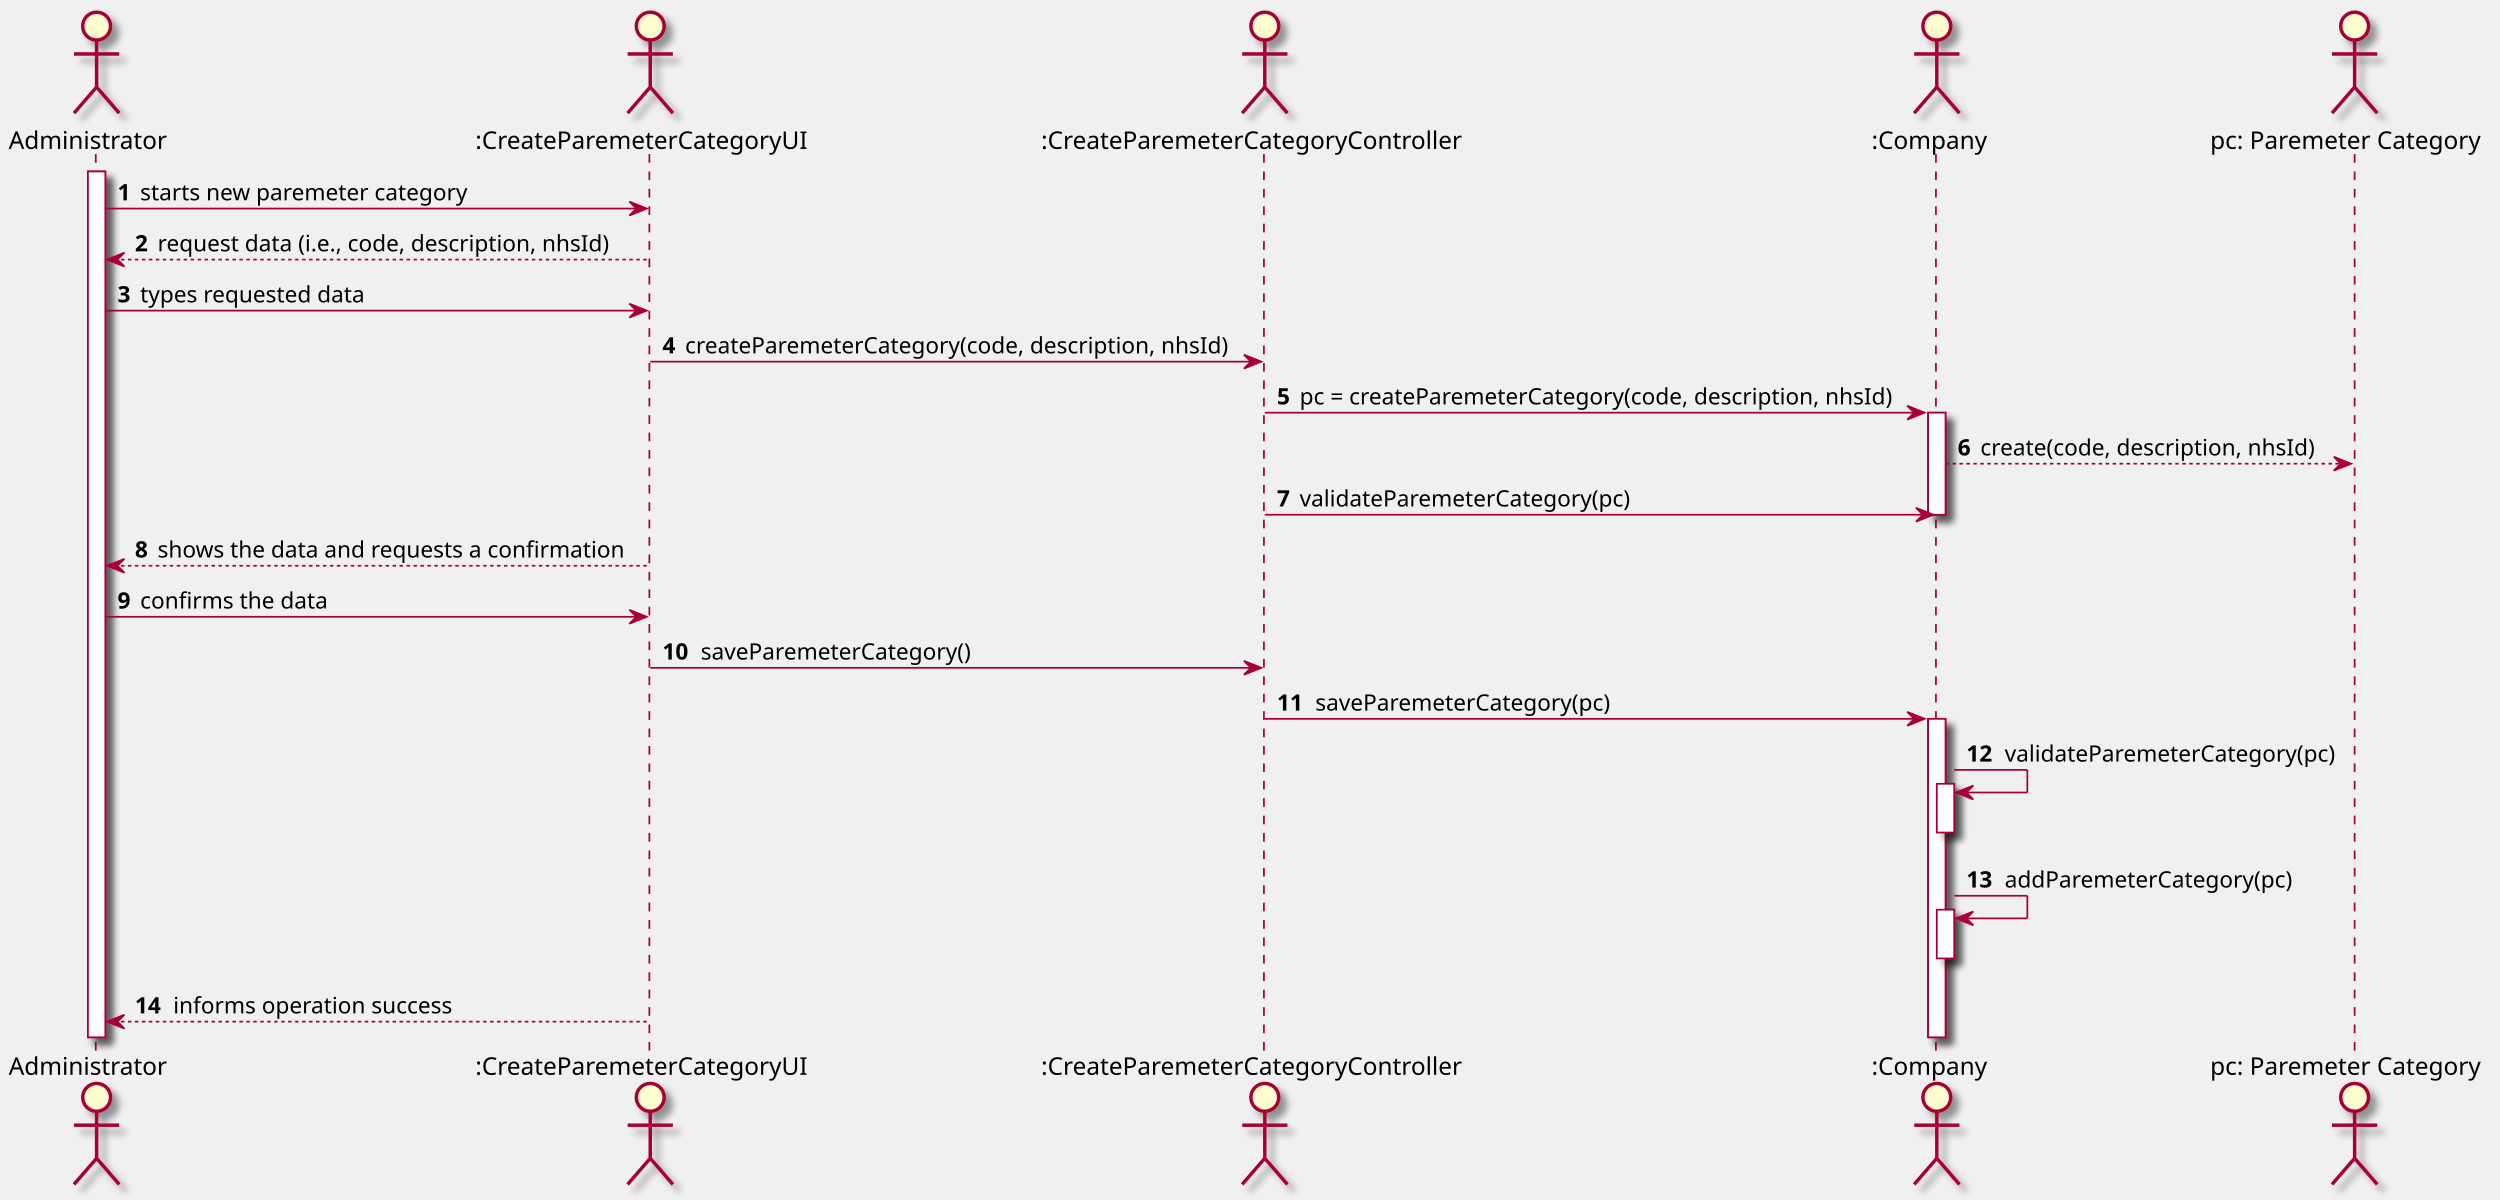
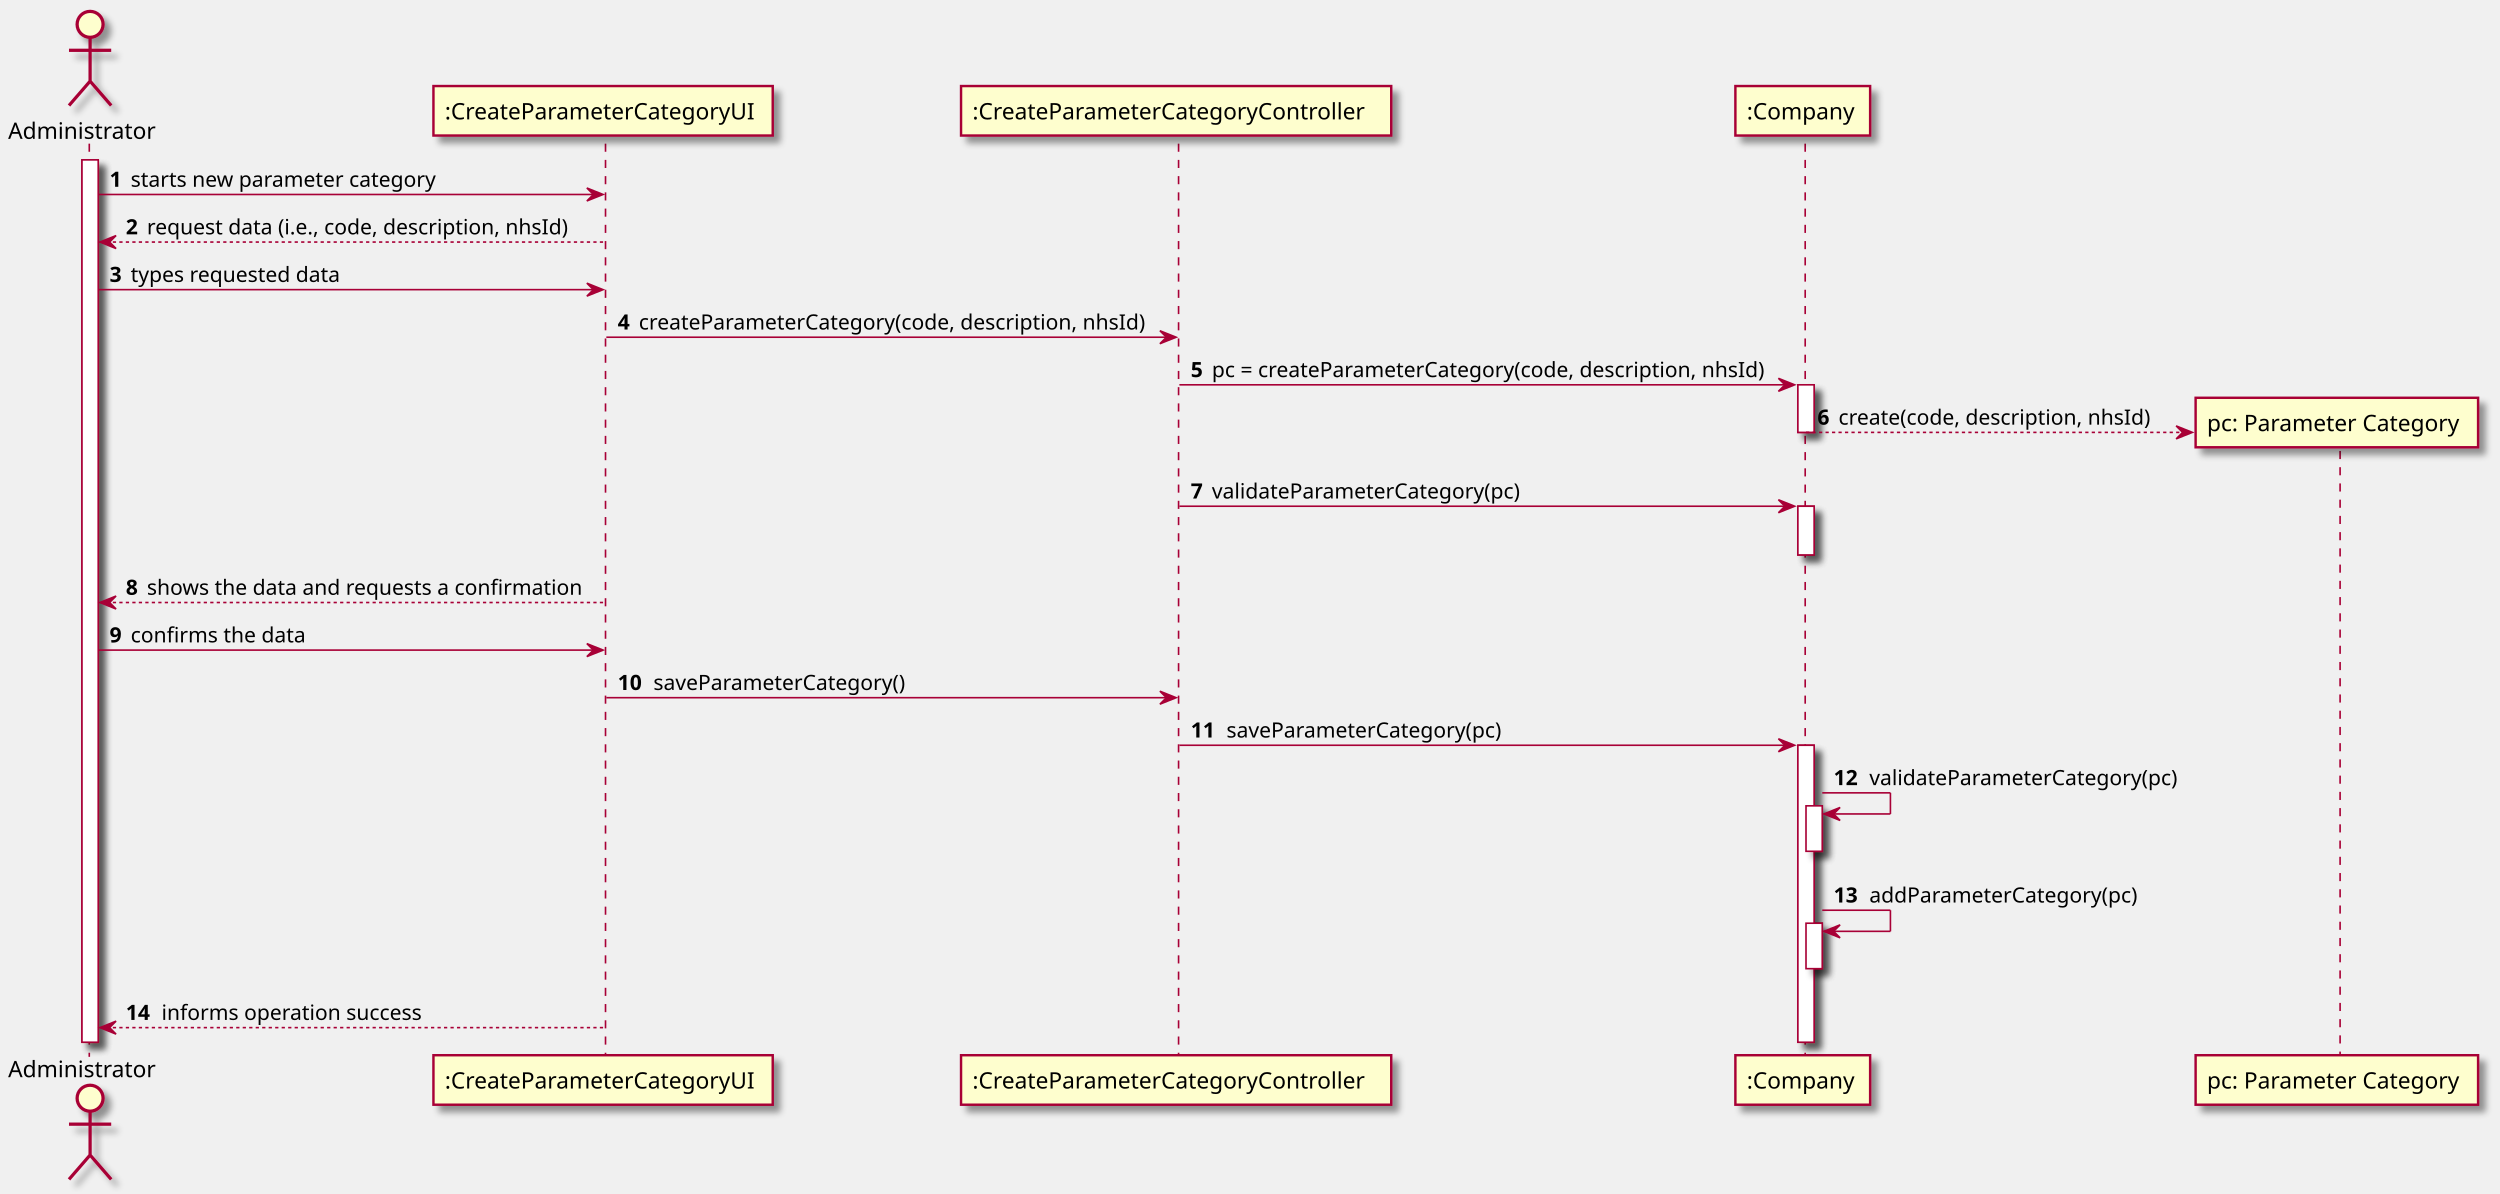
- <svg xmlns="http://www.w3.org/2000/svg" contentScriptType="application/ecmascript" contentStyleType="text/css" height="689px" preserveAspectRatio="none" style="width:1436px;height:689px;" version="1.1" viewBox="0 0 1436 689" width="1436px" zoomAndPan="magnify">
+ <svg xmlns="http://www.w3.org/2000/svg" contentScriptType="application/ecmascript" contentStyleType="text/css" height="735px" preserveAspectRatio="none" style="width:1540px;height:735px;" version="1.1" viewBox="0 0 1540 735" width="1540px" zoomAndPan="magnify">
  <defs>
-     <filter height="300%" id="f1d1n74anvupgg" width="300%" x="-1" y="-1">
+     <filter height="300%" id="f1xezpooklu6jq" width="300%" x="-1" y="-1">
      <feGaussianBlur result="blurOut" stdDeviation="2.0" />
      <feColorMatrix in="blurOut" result="blurOut2" type="matrix" values="0 0 0 0 0 0 0 0 0 0 0 0 0 0 0 0 0 0 .4 0" />
      <feOffset dx="4.0" dy="4.0" in="blurOut2" result="blurOut3" />
      <feBlend in="SourceGraphic" in2="blurOut3" mode="normal" />
    </filter>
  </defs>
  <g>
-     <rect fill="#FFFFFF" filter="url(#f1d1n74anvupgg)" height="497.348" style="stroke:#A80036;stroke-width:1.0;" width="10" x="50.5" y="98.488" />
-     <rect fill="#FFFFFF" filter="url(#f1d1n74anvupgg)" height="58.621" style="stroke:#A80036;stroke-width:1.0;" width="10" x="1107.5" y="237.041" />
-     <rect fill="#FFFFFF" filter="url(#f1d1n74anvupgg)" height="182.932" style="stroke:#A80036;stroke-width:1.0;" width="10" x="1107.5" y="412.904" />
-     <rect fill="#FFFFFF" filter="url(#f1d1n74anvupgg)" height="28" style="stroke:#A80036;stroke-width:1.0;" width="10" x="1112.5" y="450.215" />
-     <rect fill="#FFFFFF" filter="url(#f1d1n74anvupgg)" height="28" style="stroke:#A80036;stroke-width:1.0;" width="10" x="1112.5" y="522.525" />
-     <line style="stroke:#A80036;stroke-width:1.0;stroke-dasharray:5.0,5.0;" x1="55" x2="55" y1="88.488" y2="604.836" />
-     <line style="stroke:#A80036;stroke-width:1.0;stroke-dasharray:5.0,5.0;" x1="373" x2="373" y1="88.488" y2="604.836" />
-     <line style="stroke:#A80036;stroke-width:1.0;stroke-dasharray:5.0,5.0;" x1="726" x2="726" y1="88.488" y2="604.836" />
-     <line style="stroke:#A80036;stroke-width:1.0;stroke-dasharray:5.0,5.0;" x1="1112" x2="1112" y1="88.488" y2="604.836" />
-     <line style="stroke:#A80036;stroke-width:1.0;stroke-dasharray:5.0,5.0;" x1="1352.5" x2="1352.5" y1="88.488" y2="604.836" />
+     <rect fill="#FFFFFF" filter="url(#f1xezpooklu6jq)" height="543.525" style="stroke:#A80036;stroke-width:1.0;" width="10" x="50.5" y="98.488" />
+     <rect fill="#FFFFFF" filter="url(#f1xezpooklu6jq)" height="29.311" style="stroke:#A80036;stroke-width:1.0;" width="10" x="1107.5" y="237.041" />
+     <rect fill="#FFFFFF" filter="url(#f1xezpooklu6jq)" height="30" style="stroke:#A80036;stroke-width:1.0;" width="10" x="1107.5" y="311.84" />
+     <rect fill="#FFFFFF" filter="url(#f1xezpooklu6jq)" height="182.932" style="stroke:#A80036;stroke-width:1.0;" width="10" x="1107.5" y="459.082" />
+     <rect fill="#FFFFFF" filter="url(#f1xezpooklu6jq)" height="28" style="stroke:#A80036;stroke-width:1.0;" width="10" x="1112.5" y="496.393" />
+     <rect fill="#FFFFFF" filter="url(#f1xezpooklu6jq)" height="28" style="stroke:#A80036;stroke-width:1.0;" width="10" x="1112.5" y="568.703" />
+     <line style="stroke:#A80036;stroke-width:1.0;stroke-dasharray:5.0,5.0;" x1="55" x2="55" y1="88.488" y2="651.014" />
+     <line style="stroke:#A80036;stroke-width:1.0;stroke-dasharray:5.0,5.0;" x1="373" x2="373" y1="88.488" y2="651.014" />
+     <line style="stroke:#A80036;stroke-width:1.0;stroke-dasharray:5.0,5.0;" x1="726" x2="726" y1="88.488" y2="651.014" />
+     <line style="stroke:#A80036;stroke-width:1.0;stroke-dasharray:5.0,5.0;" x1="1112" x2="1112" y1="88.488" y2="651.014" />
+     <line style="stroke:#A80036;stroke-width:1.0;stroke-dasharray:5.0,5.0;" x1="1441.5" x2="1441.5" y1="277.785" y2="651.014" />
    <text fill="#000000" font-family="sans-serif" font-size="14" lengthAdjust="spacing" textLength="95" x="5" y="85.535">Administrator</text>
-     <ellipse cx="55.5" cy="15" fill="#FEFECE" filter="url(#f1d1n74anvupgg)" rx="8" ry="8" style="stroke:#A80036;stroke-width:2.0;" />
-     <path d="M55.5,23 L55.5,50 M42.5,31 L68.5,31 M55.5,50 L42.5,65 M55.5,50 L68.5,65 " fill="none" filter="url(#f1d1n74anvupgg)" style="stroke:#A80036;stroke-width:2.0;" />
-     <text fill="#000000" font-family="sans-serif" font-size="14" lengthAdjust="spacing" textLength="95" x="5" y="617.371">Administrator</text>
-     <ellipse cx="55.5" cy="630.324" fill="#FEFECE" filter="url(#f1d1n74anvupgg)" rx="8" ry="8" style="stroke:#A80036;stroke-width:2.0;" />
-     <path d="M55.5,638.324 L55.5,665.324 M42.5,646.324 L68.5,646.324 M55.5,665.324 L42.5,680.324 M55.5,665.324 L68.5,680.324 " fill="none" filter="url(#f1d1n74anvupgg)" style="stroke:#A80036;stroke-width:2.0;" />
-     <text fill="#000000" font-family="sans-serif" font-size="14" lengthAdjust="spacing" textLength="195" x="273" y="85.535">:CreateParemeterCategoryUI</text>
-     <ellipse cx="373.5" cy="15" fill="#FEFECE" filter="url(#f1d1n74anvupgg)" rx="8" ry="8" style="stroke:#A80036;stroke-width:2.0;" />
-     <path d="M373.5,23 L373.5,50 M360.5,31 L386.5,31 M373.5,50 L360.5,65 M373.5,50 L386.5,65 " fill="none" filter="url(#f1d1n74anvupgg)" style="stroke:#A80036;stroke-width:2.0;" />
-     <text fill="#000000" font-family="sans-serif" font-size="14" lengthAdjust="spacing" textLength="195" x="273" y="617.371">:CreateParemeterCategoryUI</text>
-     <ellipse cx="373.5" cy="630.324" fill="#FEFECE" filter="url(#f1d1n74anvupgg)" rx="8" ry="8" style="stroke:#A80036;stroke-width:2.0;" />
-     <path d="M373.5,638.324 L373.5,665.324 M360.5,646.324 L386.5,646.324 M373.5,665.324 L360.5,680.324 M373.5,665.324 L386.5,680.324 " fill="none" filter="url(#f1d1n74anvupgg)" style="stroke:#A80036;stroke-width:2.0;" />
-     <text fill="#000000" font-family="sans-serif" font-size="14" lengthAdjust="spacing" textLength="251" x="598" y="85.535">:CreateParemeterCategoryController</text>
-     <ellipse cx="726.5" cy="15" fill="#FEFECE" filter="url(#f1d1n74anvupgg)" rx="8" ry="8" style="stroke:#A80036;stroke-width:2.0;" />
-     <path d="M726.5,23 L726.5,50 M713.5,31 L739.5,31 M726.5,50 L713.5,65 M726.5,50 L739.5,65 " fill="none" filter="url(#f1d1n74anvupgg)" style="stroke:#A80036;stroke-width:2.0;" />
-     <text fill="#000000" font-family="sans-serif" font-size="14" lengthAdjust="spacing" textLength="251" x="598" y="617.371">:CreateParemeterCategoryController</text>
-     <ellipse cx="726.5" cy="630.324" fill="#FEFECE" filter="url(#f1d1n74anvupgg)" rx="8" ry="8" style="stroke:#A80036;stroke-width:2.0;" />
-     <path d="M726.5,638.324 L726.5,665.324 M713.5,646.324 L739.5,646.324 M726.5,665.324 L713.5,680.324 M726.5,665.324 L739.5,680.324 " fill="none" filter="url(#f1d1n74anvupgg)" style="stroke:#A80036;stroke-width:2.0;" />
-     <text fill="#000000" font-family="sans-serif" font-size="14" lengthAdjust="spacing" textLength="69" x="1075" y="85.535">:Company</text>
-     <ellipse cx="1112.5" cy="15" fill="#FEFECE" filter="url(#f1d1n74anvupgg)" rx="8" ry="8" style="stroke:#A80036;stroke-width:2.0;" />
-     <path d="M1112.5,23 L1112.5,50 M1099.5,31 L1125.5,31 M1112.5,50 L1099.5,65 M1112.5,50 L1125.5,65 " fill="none" filter="url(#f1d1n74anvupgg)" style="stroke:#A80036;stroke-width:2.0;" />
-     <text fill="#000000" font-family="sans-serif" font-size="14" lengthAdjust="spacing" textLength="69" x="1075" y="617.371">:Company</text>
-     <ellipse cx="1112.5" cy="630.324" fill="#FEFECE" filter="url(#f1d1n74anvupgg)" rx="8" ry="8" style="stroke:#A80036;stroke-width:2.0;" />
-     <path d="M1112.5,638.324 L1112.5,665.324 M1099.5,646.324 L1125.5,646.324 M1112.5,665.324 L1099.5,680.324 M1112.5,665.324 L1125.5,680.324 " fill="none" filter="url(#f1d1n74anvupgg)" style="stroke:#A80036;stroke-width:2.0;" />
-     <text fill="#000000" font-family="sans-serif" font-size="14" lengthAdjust="spacing" textLength="160" x="1269.5" y="85.535">pc: Paremeter Category</text>
-     <ellipse cx="1352.5" cy="15" fill="#FEFECE" filter="url(#f1d1n74anvupgg)" rx="8" ry="8" style="stroke:#A80036;stroke-width:2.0;" />
-     <path d="M1352.5,23 L1352.5,50 M1339.5,31 L1365.5,31 M1352.5,50 L1339.5,65 M1352.5,50 L1365.5,65 " fill="none" filter="url(#f1d1n74anvupgg)" style="stroke:#A80036;stroke-width:2.0;" />
-     <text fill="#000000" font-family="sans-serif" font-size="14" lengthAdjust="spacing" textLength="160" x="1269.5" y="617.371">pc: Paremeter Category</text>
-     <ellipse cx="1352.5" cy="630.324" fill="#FEFECE" filter="url(#f1d1n74anvupgg)" rx="8" ry="8" style="stroke:#A80036;stroke-width:2.0;" />
-     <path d="M1352.5,638.324 L1352.5,665.324 M1339.5,646.324 L1365.5,646.324 M1352.5,665.324 L1339.5,680.324 M1352.5,665.324 L1365.5,680.324 " fill="none" filter="url(#f1d1n74anvupgg)" style="stroke:#A80036;stroke-width:2.0;" />
-     <rect fill="#FFFFFF" filter="url(#f1d1n74anvupgg)" height="497.348" style="stroke:#A80036;stroke-width:1.0;" width="10" x="50.5" y="98.488" />
-     <rect fill="#FFFFFF" filter="url(#f1d1n74anvupgg)" height="58.621" style="stroke:#A80036;stroke-width:1.0;" width="10" x="1107.5" y="237.041" />
-     <rect fill="#FFFFFF" filter="url(#f1d1n74anvupgg)" height="182.932" style="stroke:#A80036;stroke-width:1.0;" width="10" x="1107.5" y="412.904" />
-     <rect fill="#FFFFFF" filter="url(#f1d1n74anvupgg)" height="28" style="stroke:#A80036;stroke-width:1.0;" width="10" x="1112.5" y="450.215" />
-     <rect fill="#FFFFFF" filter="url(#f1d1n74anvupgg)" height="28" style="stroke:#A80036;stroke-width:1.0;" width="10" x="1112.5" y="522.525" />
+     <ellipse cx="55.5" cy="15" fill="#FEFECE" filter="url(#f1xezpooklu6jq)" rx="8" ry="8" style="stroke:#A80036;stroke-width:2.0;" />
+     <path d="M55.5,23 L55.5,50 M42.5,31 L68.5,31 M55.5,50 L42.5,65 M55.5,50 L68.5,65 " fill="none" filter="url(#f1xezpooklu6jq)" style="stroke:#A80036;stroke-width:2.0;" />
+     <text fill="#000000" font-family="sans-serif" font-size="14" lengthAdjust="spacing" textLength="95" x="5" y="663.549">Administrator</text>
+     <ellipse cx="55.5" cy="676.502" fill="#FEFECE" filter="url(#f1xezpooklu6jq)" rx="8" ry="8" style="stroke:#A80036;stroke-width:2.0;" />
+     <path d="M55.5,684.502 L55.5,711.502 M42.5,692.502 L68.5,692.502 M55.5,711.502 L42.5,726.502 M55.5,711.502 L68.5,726.502 " fill="none" filter="url(#f1xezpooklu6jq)" style="stroke:#A80036;stroke-width:2.0;" />
+     <rect fill="#FEFECE" filter="url(#f1xezpooklu6jq)" height="30.488" style="stroke:#A80036;stroke-width:1.5;" width="209" x="267" y="53" />
+     <text fill="#000000" font-family="sans-serif" font-size="14" lengthAdjust="spacing" textLength="195" x="274" y="73.535">:CreateParameterCategoryUI</text>
+     <rect fill="#FEFECE" filter="url(#f1xezpooklu6jq)" height="30.488" style="stroke:#A80036;stroke-width:1.5;" width="209" x="267" y="650.014" />
+     <text fill="#000000" font-family="sans-serif" font-size="14" lengthAdjust="spacing" textLength="195" x="274" y="670.549">:CreateParameterCategoryUI</text>
+     <rect fill="#FEFECE" filter="url(#f1xezpooklu6jq)" height="30.488" style="stroke:#A80036;stroke-width:1.5;" width="265" x="592" y="53" />
+     <text fill="#000000" font-family="sans-serif" font-size="14" lengthAdjust="spacing" textLength="251" x="599" y="73.535">:CreateParameterCategoryController</text>
+     <rect fill="#FEFECE" filter="url(#f1xezpooklu6jq)" height="30.488" style="stroke:#A80036;stroke-width:1.5;" width="265" x="592" y="650.014" />
+     <text fill="#000000" font-family="sans-serif" font-size="14" lengthAdjust="spacing" textLength="251" x="599" y="670.549">:CreateParameterCategoryController</text>
+     <rect fill="#FEFECE" filter="url(#f1xezpooklu6jq)" height="30.488" style="stroke:#A80036;stroke-width:1.5;" width="83" x="1069" y="53" />
+     <text fill="#000000" font-family="sans-serif" font-size="14" lengthAdjust="spacing" textLength="69" x="1076" y="73.535">:Company</text>
+     <rect fill="#FEFECE" filter="url(#f1xezpooklu6jq)" height="30.488" style="stroke:#A80036;stroke-width:1.5;" width="83" x="1069" y="650.014" />
+     <text fill="#000000" font-family="sans-serif" font-size="14" lengthAdjust="spacing" textLength="69" x="1076" y="670.549">:Company</text>
+     <rect fill="#FEFECE" filter="url(#f1xezpooklu6jq)" height="30.488" style="stroke:#A80036;stroke-width:1.5;" width="174" x="1352.5" y="650.014" />
+     <text fill="#000000" font-family="sans-serif" font-size="14" lengthAdjust="spacing" textLength="160" x="1359.5" y="670.549">pc: Parameter Category</text>
+     <rect fill="#FFFFFF" filter="url(#f1xezpooklu6jq)" height="543.525" style="stroke:#A80036;stroke-width:1.0;" width="10" x="50.5" y="98.488" />
+     <rect fill="#FFFFFF" filter="url(#f1xezpooklu6jq)" height="29.311" style="stroke:#A80036;stroke-width:1.0;" width="10" x="1107.5" y="237.041" />
+     <rect fill="#FFFFFF" filter="url(#f1xezpooklu6jq)" height="30" style="stroke:#A80036;stroke-width:1.0;" width="10" x="1107.5" y="311.84" />
+     <rect fill="#FFFFFF" filter="url(#f1xezpooklu6jq)" height="182.932" style="stroke:#A80036;stroke-width:1.0;" width="10" x="1107.5" y="459.082" />
+     <rect fill="#FFFFFF" filter="url(#f1xezpooklu6jq)" height="28" style="stroke:#A80036;stroke-width:1.0;" width="10" x="1112.5" y="496.393" />
+     <rect fill="#FFFFFF" filter="url(#f1xezpooklu6jq)" height="28" style="stroke:#A80036;stroke-width:1.0;" width="10" x="1112.5" y="568.703" />
    <polygon fill="#A80036" points="361.5,115.799,371.5,119.799,361.5,123.799,365.5,119.799" style="stroke:#A80036;stroke-width:1.0;" />
    <line style="stroke:#A80036;stroke-width:1.0;" x1="60.5" x2="367.5" y1="119.799" y2="119.799" />
    <text fill="#000000" font-family="sans-serif" font-size="13" font-weight="bold" lengthAdjust="spacing" textLength="9" x="67.5" y="115.057">1</text>
-     <text fill="#000000" font-family="sans-serif" font-size="13" lengthAdjust="spacing" textLength="190" x="80.5" y="115.057">starts new paremeter category</text>
+     <text fill="#000000" font-family="sans-serif" font-size="13" lengthAdjust="spacing" textLength="190" x="80.5" y="115.057">starts new parameter category</text>
    <polygon fill="#A80036" points="71.5,145.109,61.5,149.109,71.5,153.109,67.5,149.109" style="stroke:#A80036;stroke-width:1.0;" />
    <line style="stroke:#A80036;stroke-width:1.0;stroke-dasharray:2.0,2.0;" x1="65.5" x2="372.5" y1="149.109" y2="149.109" />
    <text fill="#000000" font-family="sans-serif" font-size="13" font-weight="bold" lengthAdjust="spacing" textLength="9" x="77.5" y="144.367">2</text>
    <text fill="#000000" font-family="sans-serif" font-size="13" lengthAdjust="spacing" textLength="269" x="90.5" y="144.367">request data (i.e., code, description, nhsId)</text>
    <polygon fill="#A80036" points="361.5,174.42,371.5,178.42,361.5,182.42,365.5,178.42" style="stroke:#A80036;stroke-width:1.0;" />
    <line style="stroke:#A80036;stroke-width:1.0;" x1="60.5" x2="367.5" y1="178.42" y2="178.42" />
    <text fill="#000000" font-family="sans-serif" font-size="13" font-weight="bold" lengthAdjust="spacing" textLength="9" x="67.5" y="173.678">3</text>
    <text fill="#000000" font-family="sans-serif" font-size="13" lengthAdjust="spacing" textLength="131" x="80.5" y="173.678">types requested data</text>
    <polygon fill="#A80036" points="714.5,203.731,724.5,207.731,714.5,211.731,718.5,207.731" style="stroke:#A80036;stroke-width:1.0;" />
    <line style="stroke:#A80036;stroke-width:1.0;" x1="373.5" x2="720.5" y1="207.731" y2="207.731" />
    <text fill="#000000" font-family="sans-serif" font-size="13" font-weight="bold" lengthAdjust="spacing" textLength="9" x="380.5" y="202.988">4</text>
-     <text fill="#000000" font-family="sans-serif" font-size="13" lengthAdjust="spacing" textLength="316" x="393.5" y="202.988">createParemeterCategory(code, description, nhsId)</text>
+     <text fill="#000000" font-family="sans-serif" font-size="13" lengthAdjust="spacing" textLength="316" x="393.5" y="202.988">createParameterCategory(code, description, nhsId)</text>
    <polygon fill="#A80036" points="1095.5,233.041,1105.5,237.041,1095.5,241.041,1099.5,237.041" style="stroke:#A80036;stroke-width:1.0;" />
    <line style="stroke:#A80036;stroke-width:1.0;" x1="726.5" x2="1101.5" y1="237.041" y2="237.041" />
    <text fill="#000000" font-family="sans-serif" font-size="13" font-weight="bold" lengthAdjust="spacing" textLength="9" x="733.5" y="232.299">5</text>
-     <text fill="#000000" font-family="sans-serif" font-size="13" lengthAdjust="spacing" textLength="349" x="746.5" y="232.299">pc = createParemeterCategory(code, description, nhsId)</text>
+     <text fill="#000000" font-family="sans-serif" font-size="13" lengthAdjust="spacing" textLength="349" x="746.5" y="232.299">pc = createParameterCategory(code, description, nhsId)</text>
    <polygon fill="#A80036" points="1340.5,262.352,1350.5,266.352,1340.5,270.352,1344.5,266.352" style="stroke:#A80036;stroke-width:1.0;" />
-     <line style="stroke:#A80036;stroke-width:1.0;stroke-dasharray:2.0,2.0;" x1="1117.5" x2="1346.5" y1="266.352" y2="266.352" />
-     <text fill="#000000" font-family="sans-serif" font-size="13" font-weight="bold" lengthAdjust="spacing" textLength="9" x="1124.5" y="261.609">6</text>
-     <text fill="#000000" font-family="sans-serif" font-size="13" lengthAdjust="spacing" textLength="198" x="1137.5" y="261.609">create(code, description, nhsId)</text>
-     <polygon fill="#A80036" points="1100.5,291.662,1110.5,295.662,1100.5,299.662,1104.5,295.662" style="stroke:#A80036;stroke-width:1.0;" />
-     <line style="stroke:#A80036;stroke-width:1.0;" x1="726.5" x2="1106.5" y1="295.662" y2="295.662" />
-     <text fill="#000000" font-family="sans-serif" font-size="13" font-weight="bold" lengthAdjust="spacing" textLength="9" x="733.5" y="290.92">7</text>
-     <text fill="#000000" font-family="sans-serif" font-size="13" lengthAdjust="spacing" textLength="190" x="746.5" y="290.92">validateParemeterCategory(pc)</text>
-     <polygon fill="#A80036" points="71.5,320.973,61.5,324.973,71.5,328.973,67.5,324.973" style="stroke:#A80036;stroke-width:1.0;" />
-     <line style="stroke:#A80036;stroke-width:1.0;stroke-dasharray:2.0,2.0;" x1="65.5" x2="372.5" y1="324.973" y2="324.973" />
-     <text fill="#000000" font-family="sans-serif" font-size="13" font-weight="bold" lengthAdjust="spacing" textLength="9" x="77.5" y="320.231">8</text>
-     <text fill="#000000" font-family="sans-serif" font-size="13" lengthAdjust="spacing" textLength="276" x="90.5" y="320.231">shows the data and requests a confirmation</text>
-     <polygon fill="#A80036" points="361.5,350.283,371.5,354.283,361.5,358.283,365.5,354.283" style="stroke:#A80036;stroke-width:1.0;" />
-     <line style="stroke:#A80036;stroke-width:1.0;" x1="60.5" x2="367.5" y1="354.283" y2="354.283" />
-     <text fill="#000000" font-family="sans-serif" font-size="13" font-weight="bold" lengthAdjust="spacing" textLength="9" x="67.5" y="349.541">9</text>
-     <text fill="#000000" font-family="sans-serif" font-size="13" lengthAdjust="spacing" textLength="111" x="80.5" y="349.541">confirms the data</text>
-     <polygon fill="#A80036" points="714.5,379.594,724.5,383.594,714.5,387.594,718.5,383.594" style="stroke:#A80036;stroke-width:1.0;" />
-     <line style="stroke:#A80036;stroke-width:1.0;" x1="373.5" x2="720.5" y1="383.594" y2="383.594" />
-     <text fill="#000000" font-family="sans-serif" font-size="13" font-weight="bold" lengthAdjust="spacing" textLength="18" x="380.5" y="378.852">10</text>
-     <text fill="#000000" font-family="sans-serif" font-size="13" lengthAdjust="spacing" textLength="154" x="402.5" y="378.852">saveParemeterCategory()</text>
-     <polygon fill="#A80036" points="1095.5,408.904,1105.5,412.904,1095.5,416.904,1099.5,412.904" style="stroke:#A80036;stroke-width:1.0;" />
-     <line style="stroke:#A80036;stroke-width:1.0;" x1="726.5" x2="1101.5" y1="412.904" y2="412.904" />
-     <text fill="#000000" font-family="sans-serif" font-size="13" font-weight="bold" lengthAdjust="spacing" textLength="18" x="733.5" y="408.162">11</text>
-     <text fill="#000000" font-family="sans-serif" font-size="13" lengthAdjust="spacing" textLength="169" x="755.5" y="408.162">saveParemeterCategory(pc)</text>
-     <line style="stroke:#A80036;stroke-width:1.0;" x1="1122.5" x2="1164.5" y1="442.215" y2="442.215" />
-     <line style="stroke:#A80036;stroke-width:1.0;" x1="1164.5" x2="1164.5" y1="442.215" y2="455.215" />
-     <line style="stroke:#A80036;stroke-width:1.0;" x1="1123.5" x2="1164.5" y1="455.215" y2="455.215" />
-     <polygon fill="#A80036" points="1133.5,451.215,1123.5,455.215,1133.5,459.215,1129.5,455.215" style="stroke:#A80036;stroke-width:1.0;" />
-     <text fill="#000000" font-family="sans-serif" font-size="13" font-weight="bold" lengthAdjust="spacing" textLength="18" x="1129.5" y="437.473">12</text>
-     <text fill="#000000" font-family="sans-serif" font-size="13" lengthAdjust="spacing" textLength="190" x="1151.5" y="437.473">validateParemeterCategory(pc)</text>
-     <line style="stroke:#A80036;stroke-width:1.0;" x1="1122.5" x2="1164.5" y1="514.525" y2="514.525" />
-     <line style="stroke:#A80036;stroke-width:1.0;" x1="1164.5" x2="1164.5" y1="514.525" y2="527.525" />
-     <line style="stroke:#A80036;stroke-width:1.0;" x1="1123.5" x2="1164.5" y1="527.525" y2="527.525" />
-     <polygon fill="#A80036" points="1133.5,523.525,1123.5,527.525,1133.5,531.525,1129.5,527.525" style="stroke:#A80036;stroke-width:1.0;" />
-     <text fill="#000000" font-family="sans-serif" font-size="13" font-weight="bold" lengthAdjust="spacing" textLength="18" x="1129.5" y="509.783">13</text>
-     <text fill="#000000" font-family="sans-serif" font-size="13" lengthAdjust="spacing" textLength="164" x="1151.5" y="509.783">addParemeterCategory(pc)</text>
-     <polygon fill="#A80036" points="71.5,582.836,61.5,586.836,71.5,590.836,67.5,586.836" style="stroke:#A80036;stroke-width:1.0;" />
-     <line style="stroke:#A80036;stroke-width:1.0;stroke-dasharray:2.0,2.0;" x1="65.5" x2="372.5" y1="586.836" y2="586.836" />
-     <text fill="#000000" font-family="sans-serif" font-size="13" font-weight="bold" lengthAdjust="spacing" textLength="18" x="77.5" y="582.094">14</text>
-     <text fill="#000000" font-family="sans-serif" font-size="13" lengthAdjust="spacing" textLength="167" x="99.5" y="582.094">informs operation success</text>
+     <line style="stroke:#A80036;stroke-width:1.0;stroke-dasharray:2.0,2.0;" x1="1112.5" x2="1346.5" y1="266.352" y2="266.352" />
+     <text fill="#000000" font-family="sans-serif" font-size="13" font-weight="bold" lengthAdjust="spacing" textLength="9" x="1119.5" y="261.609">6</text>
+     <text fill="#000000" font-family="sans-serif" font-size="13" lengthAdjust="spacing" textLength="198" x="1132.5" y="261.609">create(code, description, nhsId)</text>
+     <rect fill="#FEFECE" filter="url(#f1xezpooklu6jq)" height="30.488" style="stroke:#A80036;stroke-width:1.5;" width="174" x="1352.5" y="245.041" />
+     <text fill="#000000" font-family="sans-serif" font-size="14" lengthAdjust="spacing" textLength="160" x="1359.5" y="265.576">pc: Parameter Category</text>
+     <polygon fill="#A80036" points="1095.5,307.84,1105.5,311.84,1095.5,315.84,1099.5,311.84" style="stroke:#A80036;stroke-width:1.0;" />
+     <line style="stroke:#A80036;stroke-width:1.0;" x1="726.5" x2="1101.5" y1="311.84" y2="311.84" />
+     <text fill="#000000" font-family="sans-serif" font-size="13" font-weight="bold" lengthAdjust="spacing" textLength="9" x="733.5" y="307.098">7</text>
+     <text fill="#000000" font-family="sans-serif" font-size="13" lengthAdjust="spacing" textLength="190" x="746.5" y="307.098">validateParameterCategory(pc)</text>
+     <polygon fill="#A80036" points="71.5,367.15,61.5,371.15,71.5,375.15,67.5,371.15" style="stroke:#A80036;stroke-width:1.0;" />
+     <line style="stroke:#A80036;stroke-width:1.0;stroke-dasharray:2.0,2.0;" x1="65.5" x2="372.5" y1="371.15" y2="371.15" />
+     <text fill="#000000" font-family="sans-serif" font-size="13" font-weight="bold" lengthAdjust="spacing" textLength="9" x="77.5" y="366.408">8</text>
+     <text fill="#000000" font-family="sans-serif" font-size="13" lengthAdjust="spacing" textLength="276" x="90.5" y="366.408">shows the data and requests a confirmation</text>
+     <polygon fill="#A80036" points="361.5,396.461,371.5,400.461,361.5,404.461,365.5,400.461" style="stroke:#A80036;stroke-width:1.0;" />
+     <line style="stroke:#A80036;stroke-width:1.0;" x1="60.5" x2="367.5" y1="400.461" y2="400.461" />
+     <text fill="#000000" font-family="sans-serif" font-size="13" font-weight="bold" lengthAdjust="spacing" textLength="9" x="67.5" y="395.719">9</text>
+     <text fill="#000000" font-family="sans-serif" font-size="13" lengthAdjust="spacing" textLength="111" x="80.5" y="395.719">confirms the data</text>
+     <polygon fill="#A80036" points="714.5,425.772,724.5,429.772,714.5,433.772,718.5,429.772" style="stroke:#A80036;stroke-width:1.0;" />
+     <line style="stroke:#A80036;stroke-width:1.0;" x1="373.5" x2="720.5" y1="429.772" y2="429.772" />
+     <text fill="#000000" font-family="sans-serif" font-size="13" font-weight="bold" lengthAdjust="spacing" textLength="18" x="380.5" y="425.029">10</text>
+     <text fill="#000000" font-family="sans-serif" font-size="13" lengthAdjust="spacing" textLength="154" x="402.5" y="425.029">saveParameterCategory()</text>
+     <polygon fill="#A80036" points="1095.5,455.082,1105.5,459.082,1095.5,463.082,1099.5,459.082" style="stroke:#A80036;stroke-width:1.0;" />
+     <line style="stroke:#A80036;stroke-width:1.0;" x1="726.5" x2="1101.5" y1="459.082" y2="459.082" />
+     <text fill="#000000" font-family="sans-serif" font-size="13" font-weight="bold" lengthAdjust="spacing" textLength="18" x="733.5" y="454.34">11</text>
+     <text fill="#000000" font-family="sans-serif" font-size="13" lengthAdjust="spacing" textLength="169" x="755.5" y="454.34">saveParameterCategory(pc)</text>
+     <line style="stroke:#A80036;stroke-width:1.0;" x1="1122.5" x2="1164.5" y1="488.393" y2="488.393" />
+     <line style="stroke:#A80036;stroke-width:1.0;" x1="1164.5" x2="1164.5" y1="488.393" y2="501.393" />
+     <line style="stroke:#A80036;stroke-width:1.0;" x1="1123.5" x2="1164.5" y1="501.393" y2="501.393" />
+     <polygon fill="#A80036" points="1133.5,497.393,1123.5,501.393,1133.5,505.393,1129.5,501.393" style="stroke:#A80036;stroke-width:1.0;" />
+     <text fill="#000000" font-family="sans-serif" font-size="13" font-weight="bold" lengthAdjust="spacing" textLength="18" x="1129.5" y="483.65">12</text>
+     <text fill="#000000" font-family="sans-serif" font-size="13" lengthAdjust="spacing" textLength="190" x="1151.5" y="483.65">validateParameterCategory(pc)</text>
+     <line style="stroke:#A80036;stroke-width:1.0;" x1="1122.5" x2="1164.5" y1="560.703" y2="560.703" />
+     <line style="stroke:#A80036;stroke-width:1.0;" x1="1164.5" x2="1164.5" y1="560.703" y2="573.703" />
+     <line style="stroke:#A80036;stroke-width:1.0;" x1="1123.5" x2="1164.5" y1="573.703" y2="573.703" />
+     <polygon fill="#A80036" points="1133.5,569.703,1123.5,573.703,1133.5,577.703,1129.5,573.703" style="stroke:#A80036;stroke-width:1.0;" />
+     <text fill="#000000" font-family="sans-serif" font-size="13" font-weight="bold" lengthAdjust="spacing" textLength="18" x="1129.5" y="555.961">13</text>
+     <text fill="#000000" font-family="sans-serif" font-size="13" lengthAdjust="spacing" textLength="164" x="1151.5" y="555.961">addParameterCategory(pc)</text>
+     <polygon fill="#A80036" points="71.5,629.014,61.5,633.014,71.5,637.014,67.5,633.014" style="stroke:#A80036;stroke-width:1.0;" />
+     <line style="stroke:#A80036;stroke-width:1.0;stroke-dasharray:2.0,2.0;" x1="65.5" x2="372.5" y1="633.014" y2="633.014" />
+     <text fill="#000000" font-family="sans-serif" font-size="13" font-weight="bold" lengthAdjust="spacing" textLength="18" x="77.5" y="628.271">14</text>
+     <text fill="#000000" font-family="sans-serif" font-size="13" lengthAdjust="spacing" textLength="167" x="99.5" y="628.271">informs operation success</text>
  </g>
</svg>
